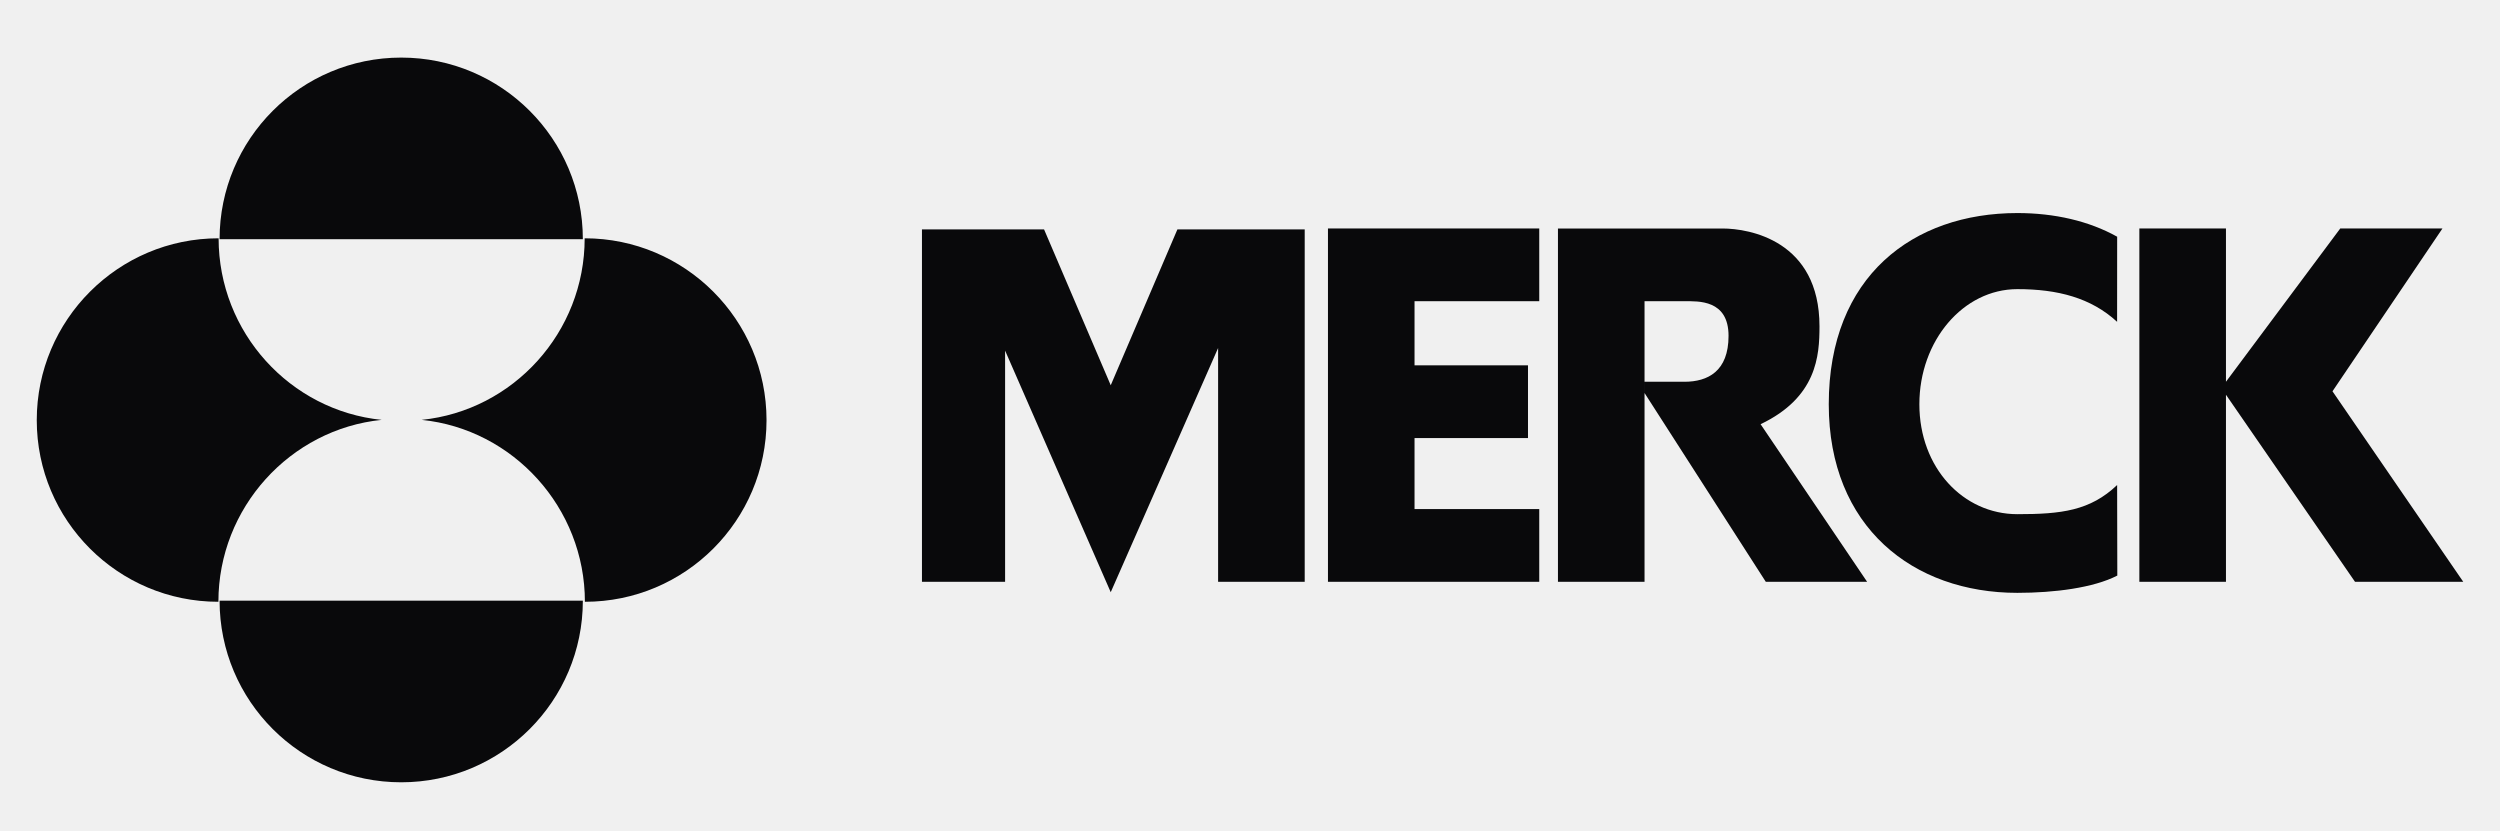
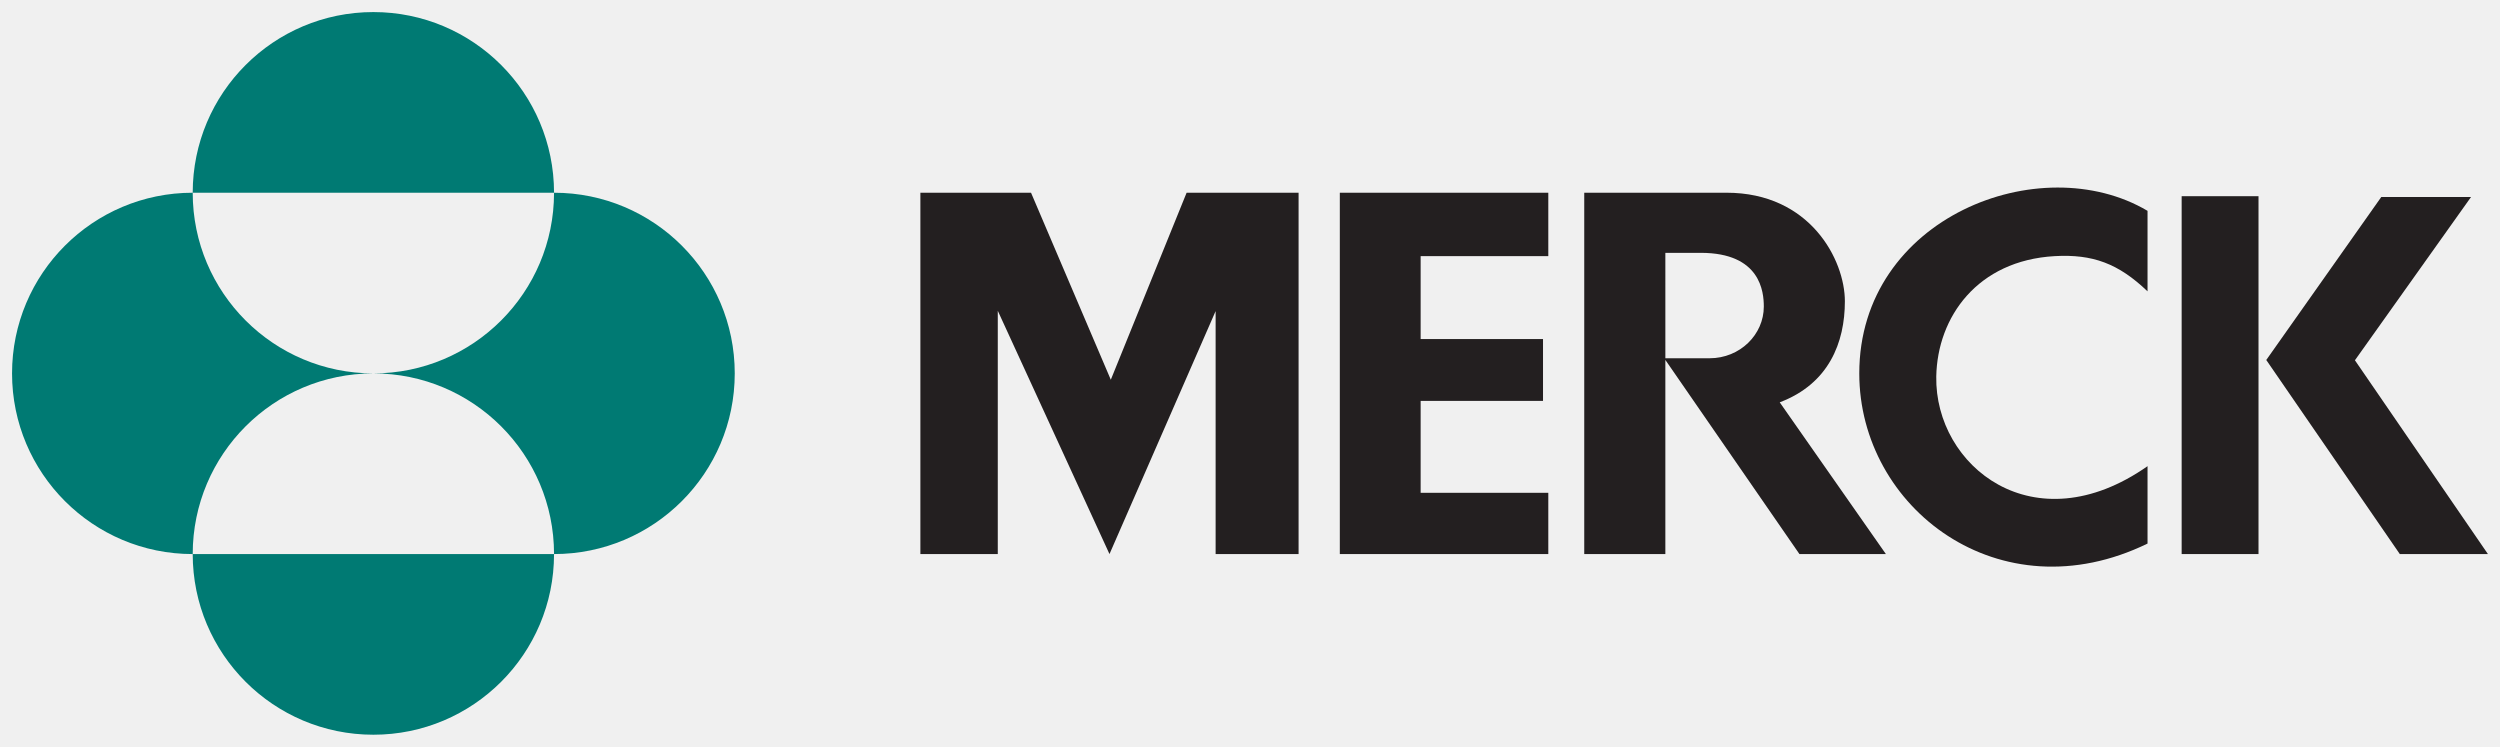
- <svg xmlns="http://www.w3.org/2000/svg" width="192.756" height="64" viewBox="0 64 192.756 64">
-   <g fill-rule="evenodd" clip-rule="evenodd" fill="#09090b">
-     <path fill="#fff" fill-opacity="0" d="M0 0h192.756v192.756H0V0z" />
-     <path d="M44.939 82.445c0-7.735-6.27-14.005-14.004-14.005S16.93 74.71 16.93 82.445h28.009zM44.939 110.312c0 7.734-6.27 14.005-14.004 14.005s-14.005-6.271-14.005-14.005h28.009zM29.428 96.373c-7.062.72-12.589 6.776-12.589 14.026-7.734 0-14.005-6.271-14.005-14.005s6.287-14.021 14.021-14.021c0 7.252 5.512 13.283 12.573 14zM32.508 96.373c7.062.72 12.589 6.776 12.589 14.026 7.734 0 14.004-6.271 14.004-14.005S52.814 82.373 45.08 82.373c.001 7.252-5.51 13.283-12.572 14zM126.799 87.225h3.072c1.068 0 3.404-.133 3.404 2.671 0 2.737-1.602 3.539-3.404 3.539h-3.072v.868l9.348 14.555h7.812l-8.213-12.151c4.34-2.07 4.541-5.274 4.541-7.545 0-6.61-5.408-7.544-7.479-7.544h-12.686v27.241h6.676V87.225h.001z" />
-     <path d="M163.236 101.397c-2.084 1.984-4.301 2.247-7.693 2.247-4.172 0-7.555-3.573-7.555-8.475 0-4.902 3.383-8.876 7.555-8.876 3.096 0 5.676.663 7.691 2.52l.004-6.562c-2.18-1.218-4.842-1.824-7.695-1.824-8.031 0-14.541 4.86-14.541 14.742 0 9.48 6.51 14.541 14.541 14.541 2.859 0 5.875-.387 7.707-1.332l-.014-6.981zM164.949 108.857v-27.24h6.678v11.818l8.812-11.818h7.879l-8.478 12.552 10.082 14.688h-8.346l-9.949-14.421v14.421h-6.678zM71.085 108.859h6.41V91.033l8.145 18.628 8.279-18.828v18.026h6.677V81.686h-9.815L85.64 93.704l-5.141-12.018h-9.414v27.173zM102.389 81.617h16.291v5.608h-9.616v4.941h8.748v5.608h-8.748v5.475h9.616v5.608h-16.291v-27.24z" />
+ <svg xmlns="http://www.w3.org/2000/svg" width="1037.774" height="310" preserveAspectRatio="xMidYMid" viewBox="0 0 1037.774 310">
+   <g transform="matrix(18.93341,0,0,18.93341,-1267.582,-2953.703) translate(0.2645845,-0.2645768)">
+     <path d="m 92.701,160.495 h 2.455 v 7.922 h -1.819 v -5.327 l -2.327,5.327 -2.449,-5.334 v 5.334 h -1.697 v -7.922 h 2.426 l 1.749,4.1 z" style="fill:#231f20;fill-opacity:1;fill-rule:nonzero;stroke:none;stroke-width:.353" />
+     <path d="m 96.06,160.495 v 7.922 h 4.571 v -1.343 H 97.832 v -2.015 h 2.683 v -1.356 H 97.832 v -1.818 h 2.799 v -1.39 z" style="fill:#231f20;fill-opacity:1;fill-rule:nonzero;stroke:none;stroke-width:.353" />
+     <path d="m 107.449,164.457 c 0,2.949 3.078,5.309 6.32,3.73 v -1.697 c -2.495,1.748 -4.667,-0.004 -4.632,-1.965 0.024,-1.304 0.9,-2.543 2.595,-2.64 0.833,-0.047 1.398,0.16 2.037,0.772 v -1.765 c -2.343,-1.389 -6.32,0.14 -6.32,3.565" style="fill:#231f20;fill-opacity:1;fill-rule:nonzero;stroke:none;stroke-width:.353" />
+     <path d="m 114.517,168.417 h 1.685 v -7.846 h -1.685 z" style="fill:#231f20;fill-opacity:1;fill-rule:nonzero;stroke:none;stroke-width:.353" />
+     <path d="m 118.316,164.168 2.546,-3.58 h -1.968 l -2.522,3.574 2.928,4.255 h 1.932 z" style="fill:#231f20;fill-opacity:1;fill-rule:nonzero;stroke:none;stroke-width:.353" />
+     <path d="m 383.316,606.594 v 29.941 h 6.721 v -16.086 l 11.109,16.086 h 7.164 l -8.795,-12.572 c 4.076,-1.541 5.398,-4.959 5.398,-8.375 0,-3.413 -2.865,-8.994 -9.807,-8.994 z m 6.721,4.982 h 2.934 c 4.96,0 5.225,3.242 5.225,4.453 0,2.313 -1.963,4.283 -4.496,4.283 h -3.662 z" style="fill:#231f20;fill-opacity:1;fill-rule:nonzero;stroke:none;stroke-width:1.333" transform="scale(0.2645833)" />
+     <path d="m 70.91,160.495 c 0,-2.188 1.774,-3.961 3.961,-3.961 2.188,0 3.961,1.773 3.961,3.961 z m 0,7.922 c 0,-2.188 1.774,-3.961 3.961,-3.961 -2.188,0 -3.961,-1.773 -3.961,-3.961 -2.188,0 -3.961,1.773 -3.961,3.961 0,2.188 1.773,3.961 3.961,3.961 m 0,0 c 0,2.188 1.774,3.961 3.961,3.961 2.188,0 3.961,-1.773 3.961,-3.961 z m 3.961,-3.961 c 2.188,0 3.961,1.774 3.961,3.961 2.188,0 3.962,-1.773 3.962,-3.961 0,-2.188 -1.774,-3.961 -3.962,-3.961 0,2.188 -1.773,3.961 -3.961,3.961" style="fill:#007a73;fill-opacity:1;fill-rule:nonzero;stroke:none;stroke-width:.353" />
  </g>
</svg>
